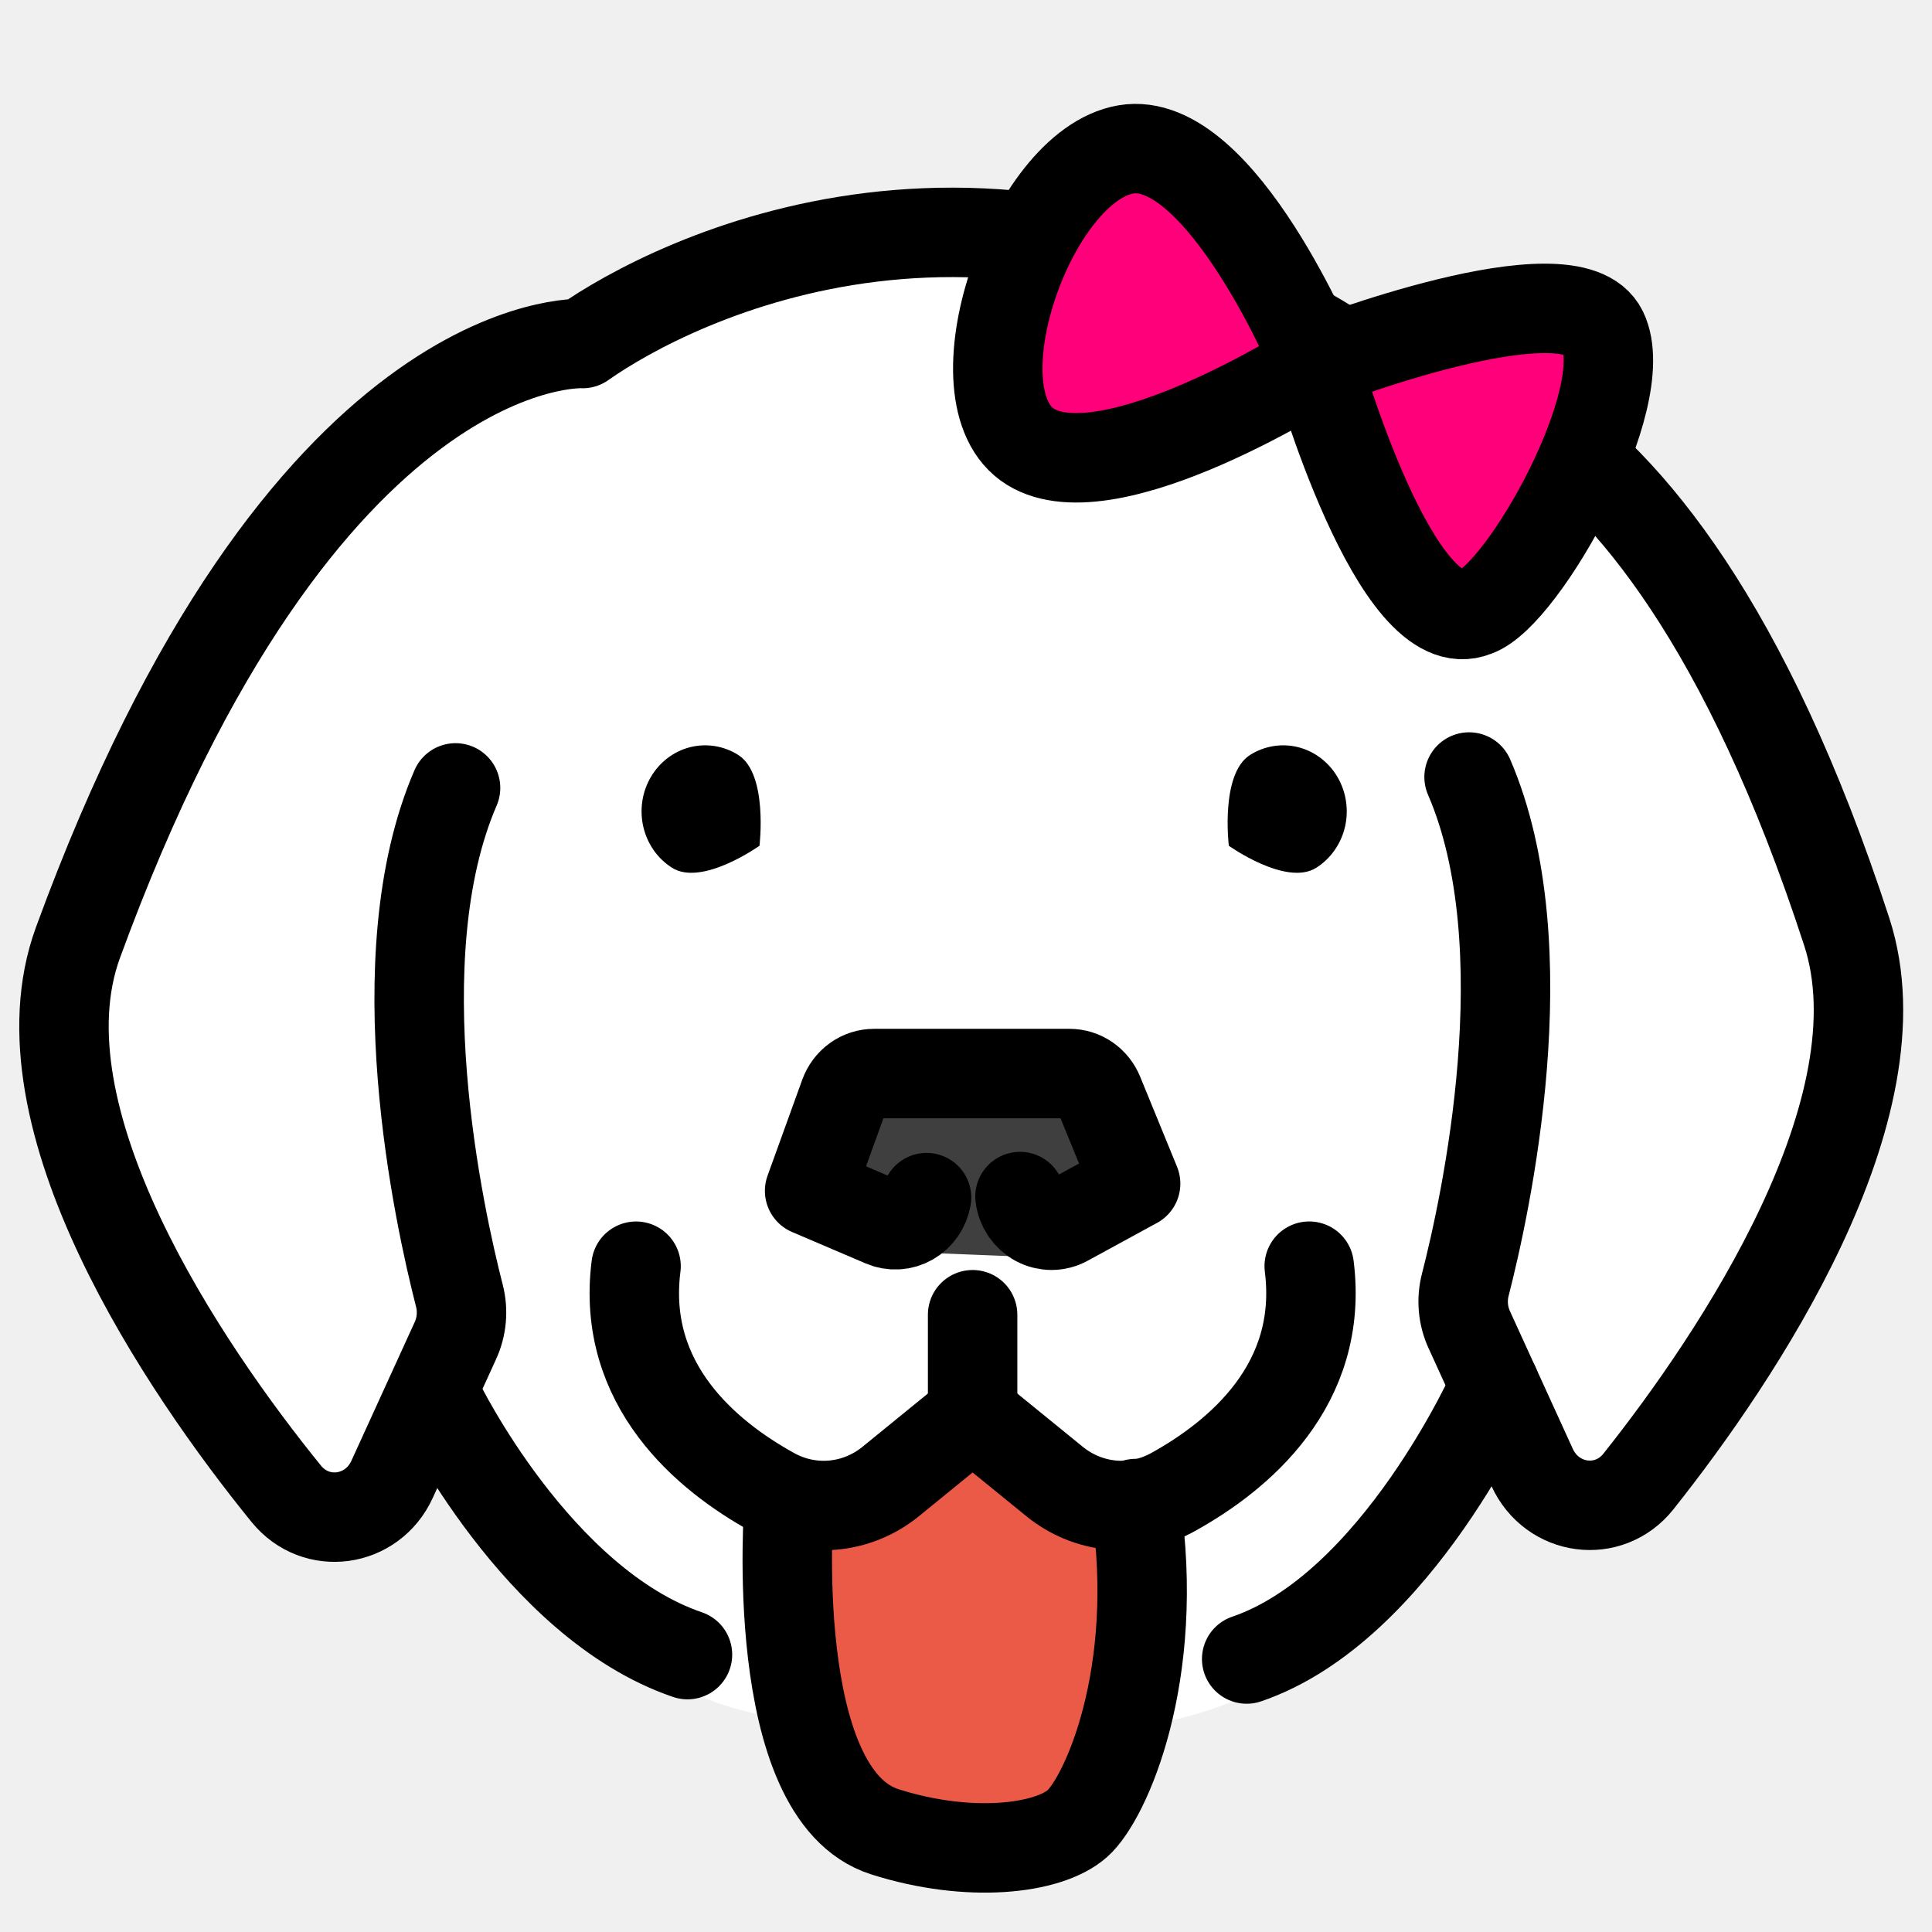
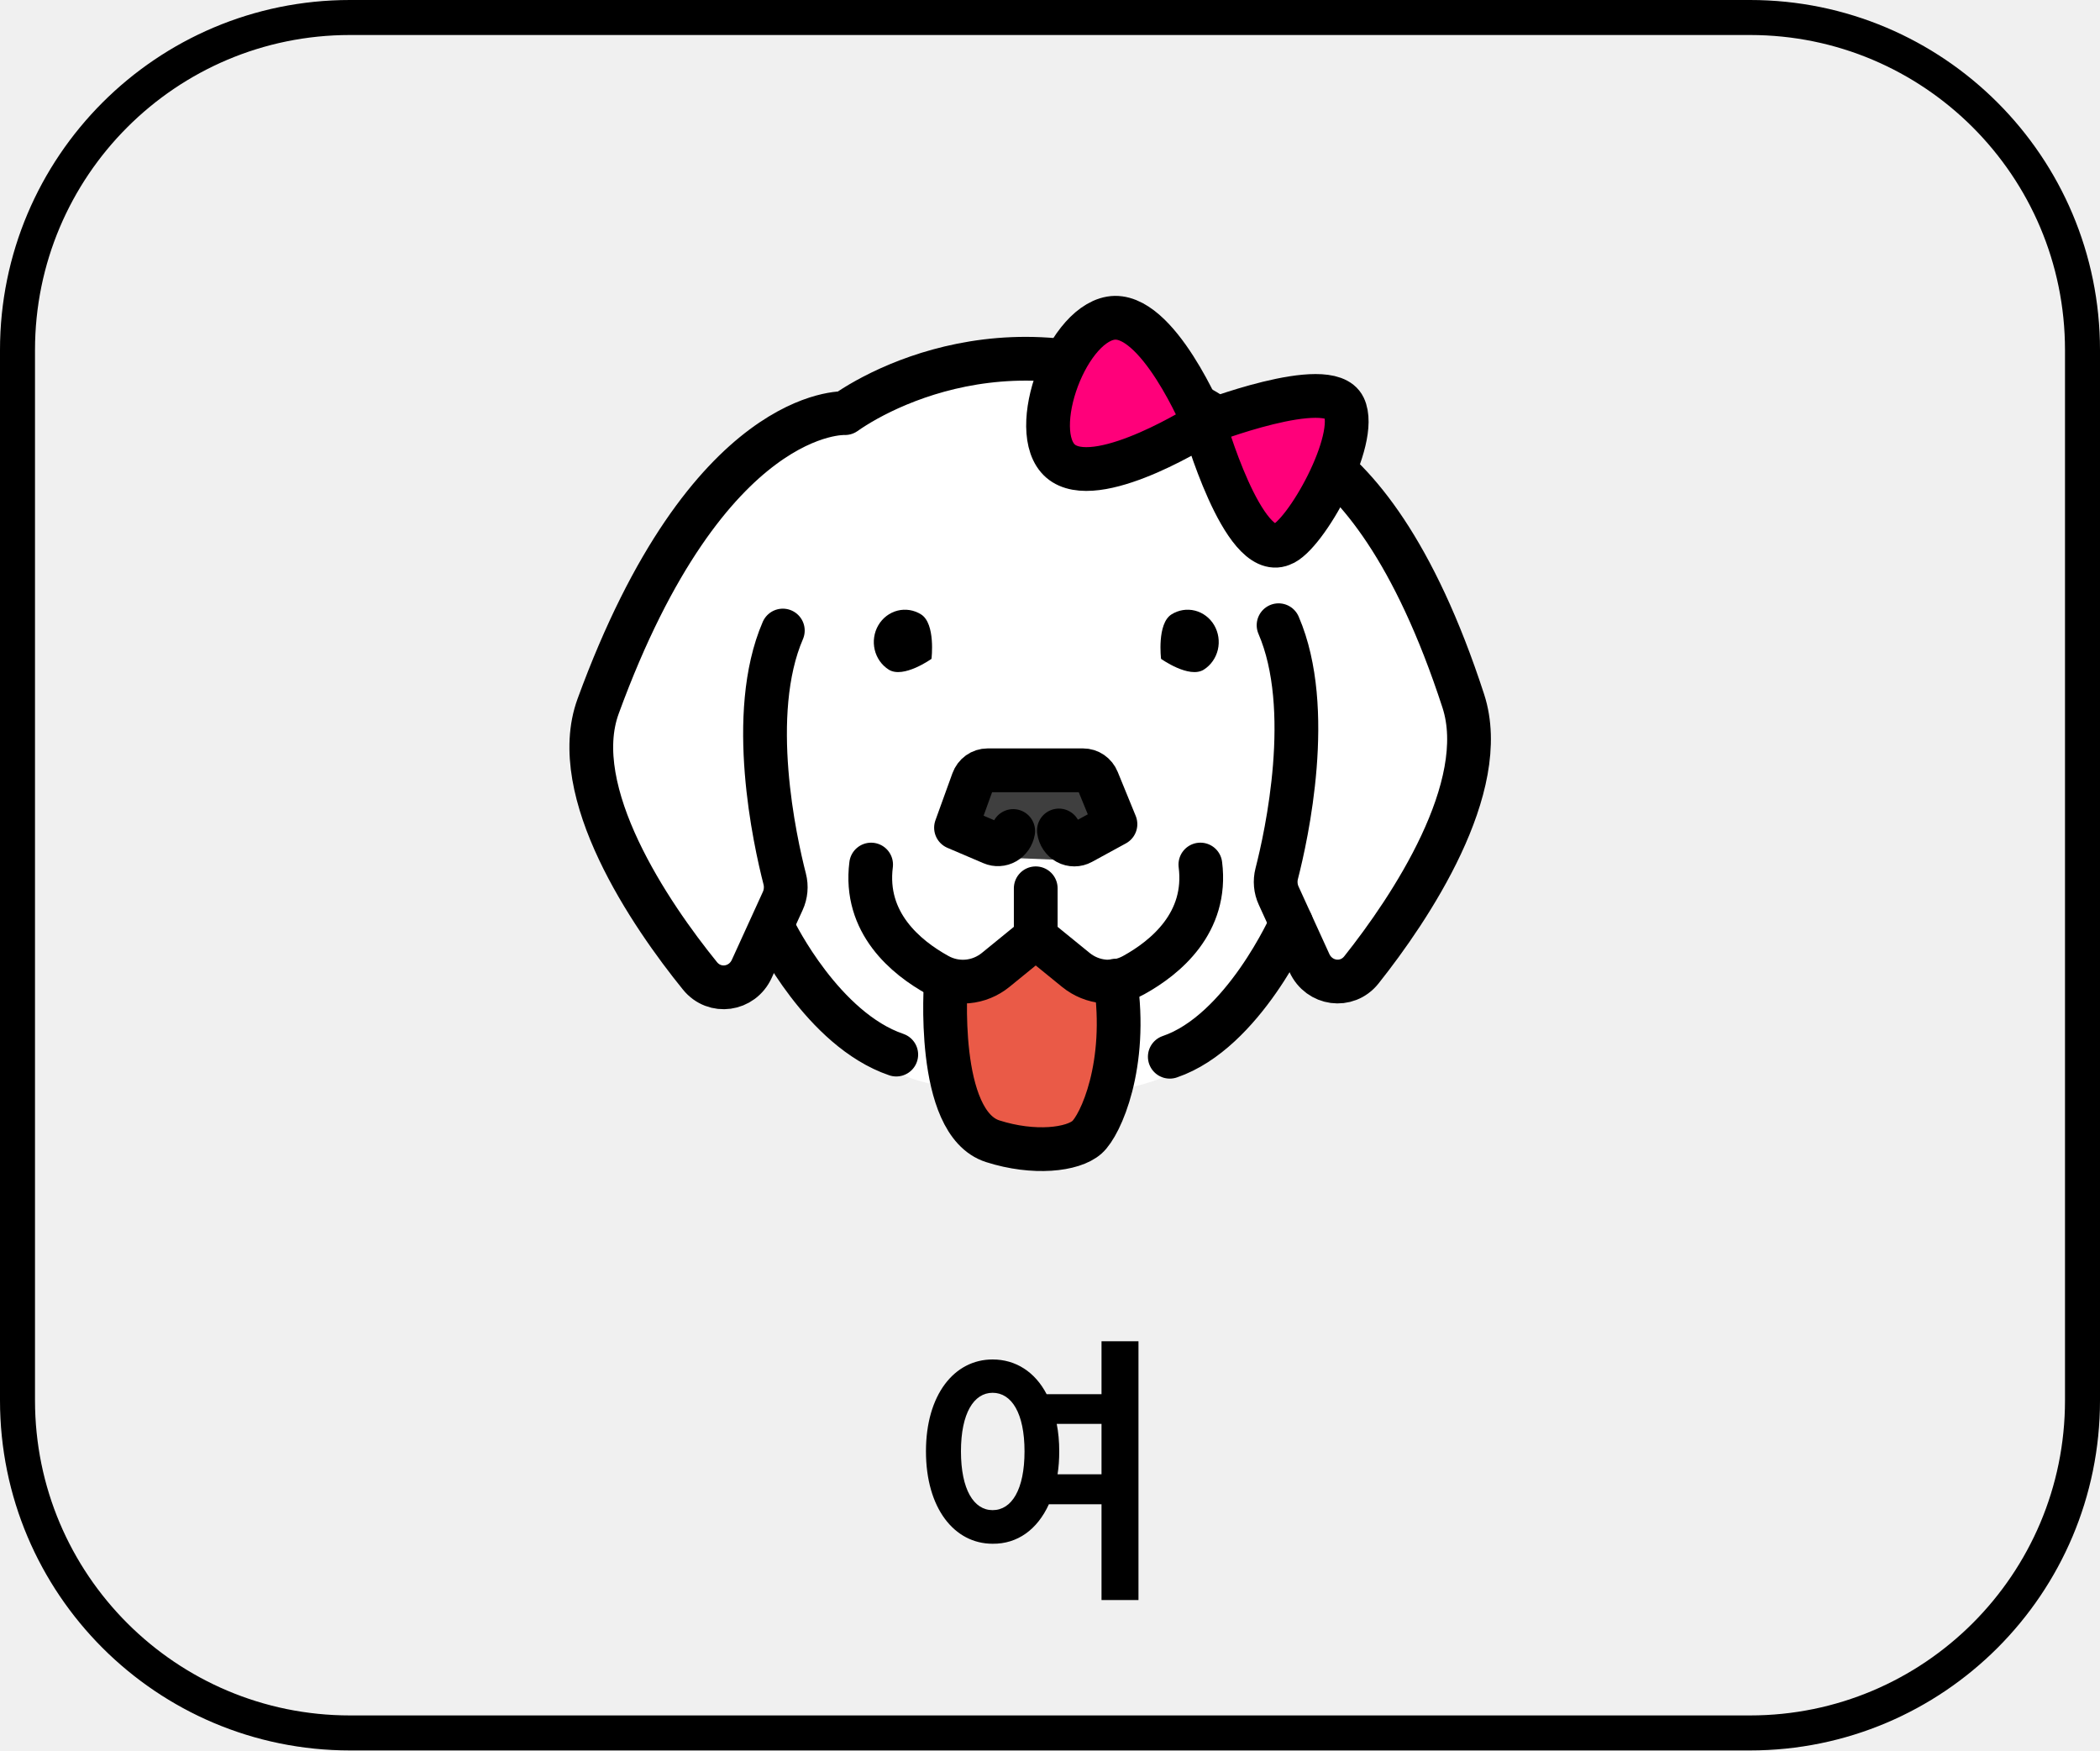
- <svg xmlns="http://www.w3.org/2000/svg" width="54" height="54" viewBox="0 0 54 54" fill="none">
-   <path d="M15.889 9.309L11.889 10.925L5.444 18.771L1.444 28.694L3.222 33.54C4.338 37.04 6.354 40.171 9.667 42.771L11.889 39.694C11.889 39.694 15.286 46.811 21.434 47.965C21.434 47.965 30.555 49.752 35.296 47.155C38.336 45.491 39.222 43.079 39.222 43.079L42.259 39.925L43.667 42.078L45.518 42.002L50.333 35.31L51.889 30.31L51.74 26.156L49.667 21.079L45.371 14.233C45.371 14.233 43 9.694 38.111 10.617C38.111 10.617 32.333 6.156 27.593 6.848C22.852 7.541 23.518 5.695 15.889 9.309Z" fill="white" />
-   <path d="M27 39.463L24.26 41.694H22.038L21.963 45.233L22.63 48.463L23.593 50.233L26.111 51.617L30.185 51.079L31.593 49.464L32.482 45.541L32.26 41.849L30.482 42.079L27 39.463Z" fill="#EA5A47" />
-   <path d="M23.889 29.925L22.481 33.387L24.407 34.541L25.518 35.002L29.37 35.156L31.962 33.079L30.407 30.079L23.889 29.925Z" fill="#3F3F3F" />
-   <path d="M21.228 23.639C21.228 23.639 19.623 24.785 18.785 24.255C18.586 24.129 18.412 23.964 18.274 23.768C18.137 23.572 18.037 23.35 17.982 23.115C17.927 22.879 17.917 22.634 17.953 22.395C17.988 22.155 18.07 21.925 18.191 21.718C18.436 21.3 18.831 21 19.289 20.884C19.516 20.827 19.752 20.817 19.983 20.854C20.213 20.891 20.435 20.975 20.634 21.101C21.472 21.632 21.228 23.639 21.228 23.639Z" fill="black" />
-   <path d="M28.509 33.444C28.527 33.592 28.58 33.732 28.662 33.854C28.745 33.975 28.854 34.074 28.981 34.143C29.108 34.211 29.249 34.246 29.392 34.246C29.535 34.246 29.676 34.209 29.803 34.14L31.741 33.083L30.711 30.568C30.643 30.401 30.529 30.259 30.384 30.159C30.238 30.059 30.068 30.006 29.893 30.006H24.43C24.249 30.006 24.073 30.063 23.924 30.17C23.775 30.277 23.662 30.429 23.598 30.605L22.629 33.285L24.685 34.163C24.808 34.216 24.94 34.239 25.073 34.231C25.205 34.224 25.334 34.185 25.45 34.119C25.566 34.053 25.667 33.961 25.744 33.849C25.822 33.737 25.874 33.609 25.898 33.474M22.054 42.025C22.054 42.025 21.416 50.142 24.728 51.198C27.079 51.948 29.306 51.69 30.116 50.967C30.894 50.275 32.456 46.837 31.741 42.025" stroke="black" stroke-width="2.5" stroke-miterlimit="10" stroke-linecap="round" stroke-linejoin="round" />
-   <path d="M34.346 23.639C34.346 23.639 35.95 24.785 36.789 24.255C37.191 24.001 37.48 23.59 37.592 23.115C37.703 22.639 37.628 22.137 37.383 21.718C37.138 21.3 36.742 21 36.284 20.884C35.826 20.769 35.343 20.847 34.94 21.101C34.101 21.632 34.346 23.639 34.346 23.639Z" fill="black" />
-   <path d="M17.778 35.391C17.356 38.715 19.764 40.698 21.586 41.704C22.105 41.994 22.694 42.12 23.281 42.068C23.867 42.016 24.427 41.788 24.891 41.412L27.184 39.544L29.48 41.412C29.944 41.788 30.503 42.016 31.09 42.068C31.676 42.12 32.265 41.994 32.784 41.705C34.606 40.698 37.015 38.715 36.593 35.39" stroke="black" stroke-width="2.5" stroke-miterlimit="10" stroke-linecap="round" stroke-linejoin="round" />
-   <path d="M12.733 22.022C10.675 26.785 12.283 34.045 12.84 36.215C12.948 36.635 12.908 37.081 12.727 37.474L10.96 41.345C10.406 42.559 8.833 42.778 8 41.751C5.162 38.256 0.392 31.237 2.178 26.349C8.456 9.171 16.284 9.602 16.284 9.602C18.812 7.817 27.932 3.198 38.339 10.41C38.339 10.41 46.012 8.824 51.617 26.044C53.22 30.97 48.568 37.921 45.794 41.408C44.966 42.449 43.38 42.233 42.823 41.014L41.068 37.169C40.887 36.777 40.847 36.331 40.955 35.911C41.513 33.74 43.12 26.48 41.061 21.718" stroke="black" stroke-width="2.5" stroke-miterlimit="10" stroke-linecap="round" stroke-linejoin="round" />
-   <path d="M41.782 38.735C41.782 38.735 39.047 44.939 34.845 46.37M12.277 39.202C12.277 39.202 15.013 44.816 19.215 46.247M27.185 39.544V36.747" stroke="black" stroke-width="2.5" stroke-miterlimit="10" stroke-linecap="round" stroke-linejoin="round" />
-   <path d="M31.465 4.177C34.132 3.716 36.798 10.177 36.798 10.177C36.798 10.177 43.909 7.408 44.798 9.254C45.687 11.101 42.576 16.639 41.243 17.101C39.02 18.024 36.798 10.177 36.798 10.177C36.798 10.177 31.02 13.87 28.798 12.485C26.576 11.1 28.798 4.639 31.465 4.177Z" fill="#FF007A" />
-   <path d="M36.798 10.177C36.798 10.177 34.132 3.716 31.465 4.177C28.798 4.639 26.576 11.1 28.798 12.485C31.02 13.87 36.798 10.177 36.798 10.177ZM36.798 10.177C36.798 10.177 43.909 7.408 44.798 9.254C45.687 11.101 42.576 16.639 41.243 17.101C39.02 18.024 36.798 10.177 36.798 10.177Z" stroke="black" stroke-width="2.5" />
+ <svg xmlns="http://www.w3.org/2000/svg" width="120" height="100" viewBox="0 0 120 100" fill="none">
+   <rect x="1" y="1" width="118" height="98" rx="19" stroke="black" stroke-width="2" />
+   <path d="M60.432 84.224C60.496 83.824 60.528 83.376 60.528 82.912C60.528 82.352 60.48 81.824 60.384 81.344H62.944V84.224H60.432ZM56.72 86.272C55.648 86.272 54.912 85.104 54.912 82.912C54.912 80.736 55.648 79.568 56.72 79.568C57.808 79.568 58.544 80.736 58.544 82.912C58.544 85.104 57.808 86.272 56.72 86.272ZM62.944 76.624V79.648H59.808C59.152 78.384 58.048 77.664 56.72 77.664C54.528 77.664 52.912 79.68 52.912 82.912C52.912 86.16 54.528 88.192 56.72 88.192C58.144 88.208 59.28 87.376 59.936 85.936H62.944V91.408H65.056V76.624H62.944Z" fill="black" />
+   <path d="M47.889 23.309L43.889 24.925L37.444 32.771L33.444 42.694L35.222 47.54C36.338 51.04 38.354 54.171 41.667 56.771L43.889 53.694C43.889 53.694 47.286 60.811 53.434 61.965C53.434 61.965 62.555 63.752 67.296 61.155C70.336 59.491 71.222 57.079 71.222 57.079L74.259 53.925L75.667 56.078L77.518 56.002L82.333 49.31L83.889 44.31L83.74 40.156L81.667 35.079L77.371 28.233C77.371 28.233 75 23.694 70.111 24.617C70.111 24.617 64.333 20.156 59.593 20.848C54.852 21.541 55.518 19.695 47.889 23.309Z" fill="white" />
+   <path d="M59 53.463L56.26 55.694H54.038L53.963 59.233L54.63 62.463L55.593 64.233L58.111 65.618L62.185 65.079L63.593 63.464L64.482 59.541L64.26 55.849L62.482 56.079L59 53.463Z" fill="#EA5A47" />
+   <path d="M55.889 43.925L54.481 47.387L56.407 48.541L57.518 49.002L61.37 49.156L63.962 47.079L62.407 44.079L55.889 43.925Z" fill="#3F3F3F" />
+   <path d="M53.228 37.639C53.228 37.639 51.623 38.785 50.785 38.255C50.586 38.129 50.412 37.964 50.274 37.768C50.136 37.572 50.037 37.35 49.982 37.115C49.927 36.879 49.917 36.635 49.953 36.395C49.989 36.155 50.069 35.925 50.191 35.718C50.436 35.3 50.831 35 51.289 34.884C51.516 34.827 51.752 34.817 51.983 34.854C52.213 34.891 52.435 34.975 52.634 35.101C53.472 35.632 53.228 37.639 53.228 37.639Z" fill="black" />
+   <path d="M60.508 47.444C60.527 47.592 60.58 47.732 60.662 47.854C60.745 47.975 60.854 48.074 60.981 48.143C61.108 48.211 61.249 48.246 61.392 48.246C61.535 48.246 61.676 48.209 61.803 48.14L63.74 47.083L62.711 44.568C62.643 44.401 62.529 44.259 62.384 44.159C62.238 44.059 62.068 44.006 61.893 44.006H56.43C56.249 44.006 56.073 44.063 55.924 44.17C55.775 44.277 55.662 44.429 55.598 44.605L54.629 47.285L56.685 48.163C56.808 48.216 56.94 48.239 57.073 48.231C57.205 48.224 57.334 48.185 57.45 48.119C57.566 48.053 57.667 47.961 57.744 47.849C57.822 47.737 57.874 47.609 57.898 47.474M54.054 56.025C54.054 56.025 53.416 64.142 56.728 65.198C59.079 65.948 61.306 65.69 62.117 64.967C62.894 64.275 64.456 60.837 63.74 56.025" stroke="black" stroke-width="2.5" stroke-miterlimit="10" stroke-linecap="round" stroke-linejoin="round" />
+   <path d="M66.346 37.639C66.346 37.639 67.95 38.785 68.789 38.255C69.191 38.001 69.48 37.59 69.592 37.115C69.703 36.639 69.628 36.137 69.383 35.718C69.138 35.3 68.743 35 68.284 34.884C67.826 34.769 67.343 34.847 66.94 35.101C66.101 35.632 66.346 37.639 66.346 37.639Z" fill="black" />
+   <path d="M49.778 49.391C49.356 52.715 51.764 54.698 53.586 55.704C54.105 55.994 54.694 56.12 55.281 56.068C55.867 56.016 56.427 55.788 56.891 55.412L59.184 53.544L61.48 55.412C61.944 55.788 62.503 56.016 63.09 56.068C63.676 56.12 64.265 55.994 64.784 55.705C66.606 54.698 69.015 52.715 68.593 49.39" stroke="black" stroke-width="2.5" stroke-miterlimit="10" stroke-linecap="round" stroke-linejoin="round" />
+   <path d="M44.733 36.022C42.675 40.785 44.283 48.045 44.84 50.215C44.948 50.635 44.908 51.081 44.727 51.474L42.96 55.345C42.406 56.559 40.833 56.778 40 55.751C37.162 52.256 32.392 45.237 34.178 40.349C40.456 23.171 48.284 23.602 48.284 23.602C50.812 21.817 59.932 17.198 70.339 24.41C70.339 24.41 78.012 22.824 83.617 40.044C85.22 44.97 80.568 51.921 77.794 55.408C76.966 56.449 75.38 56.233 74.823 55.014L73.068 51.169C72.887 50.777 72.847 50.331 72.955 49.911C73.513 47.74 75.12 40.48 73.061 35.718" stroke="black" stroke-width="2.5" stroke-miterlimit="10" stroke-linecap="round" stroke-linejoin="round" />
+   <path d="M73.782 52.735C73.782 52.735 71.047 58.939 66.845 60.37M44.277 53.202C44.277 53.202 47.013 58.816 51.215 60.247M59.185 53.544V50.747" stroke="black" stroke-width="2.5" stroke-miterlimit="10" stroke-linecap="round" stroke-linejoin="round" />
+   <path d="M63.465 18.177C66.132 17.716 68.798 24.177 68.798 24.177C68.798 24.177 75.909 21.408 76.798 23.254C77.687 25.101 74.576 30.639 73.243 31.101C71.02 32.024 68.798 24.177 68.798 24.177C68.798 24.177 63.02 27.87 60.798 26.485C58.576 25.1 60.798 18.639 63.465 18.177Z" fill="#FF007A" />
+   <path d="M68.798 24.177C68.798 24.177 66.132 17.716 63.465 18.177C60.798 18.639 58.576 25.1 60.798 26.485C63.02 27.87 68.798 24.177 68.798 24.177ZM68.798 24.177C68.798 24.177 75.909 21.408 76.798 23.254C77.687 25.101 74.576 30.639 73.243 31.101C71.02 32.024 68.798 24.177 68.798 24.177Z" stroke="black" stroke-width="2.5" />
</svg>
